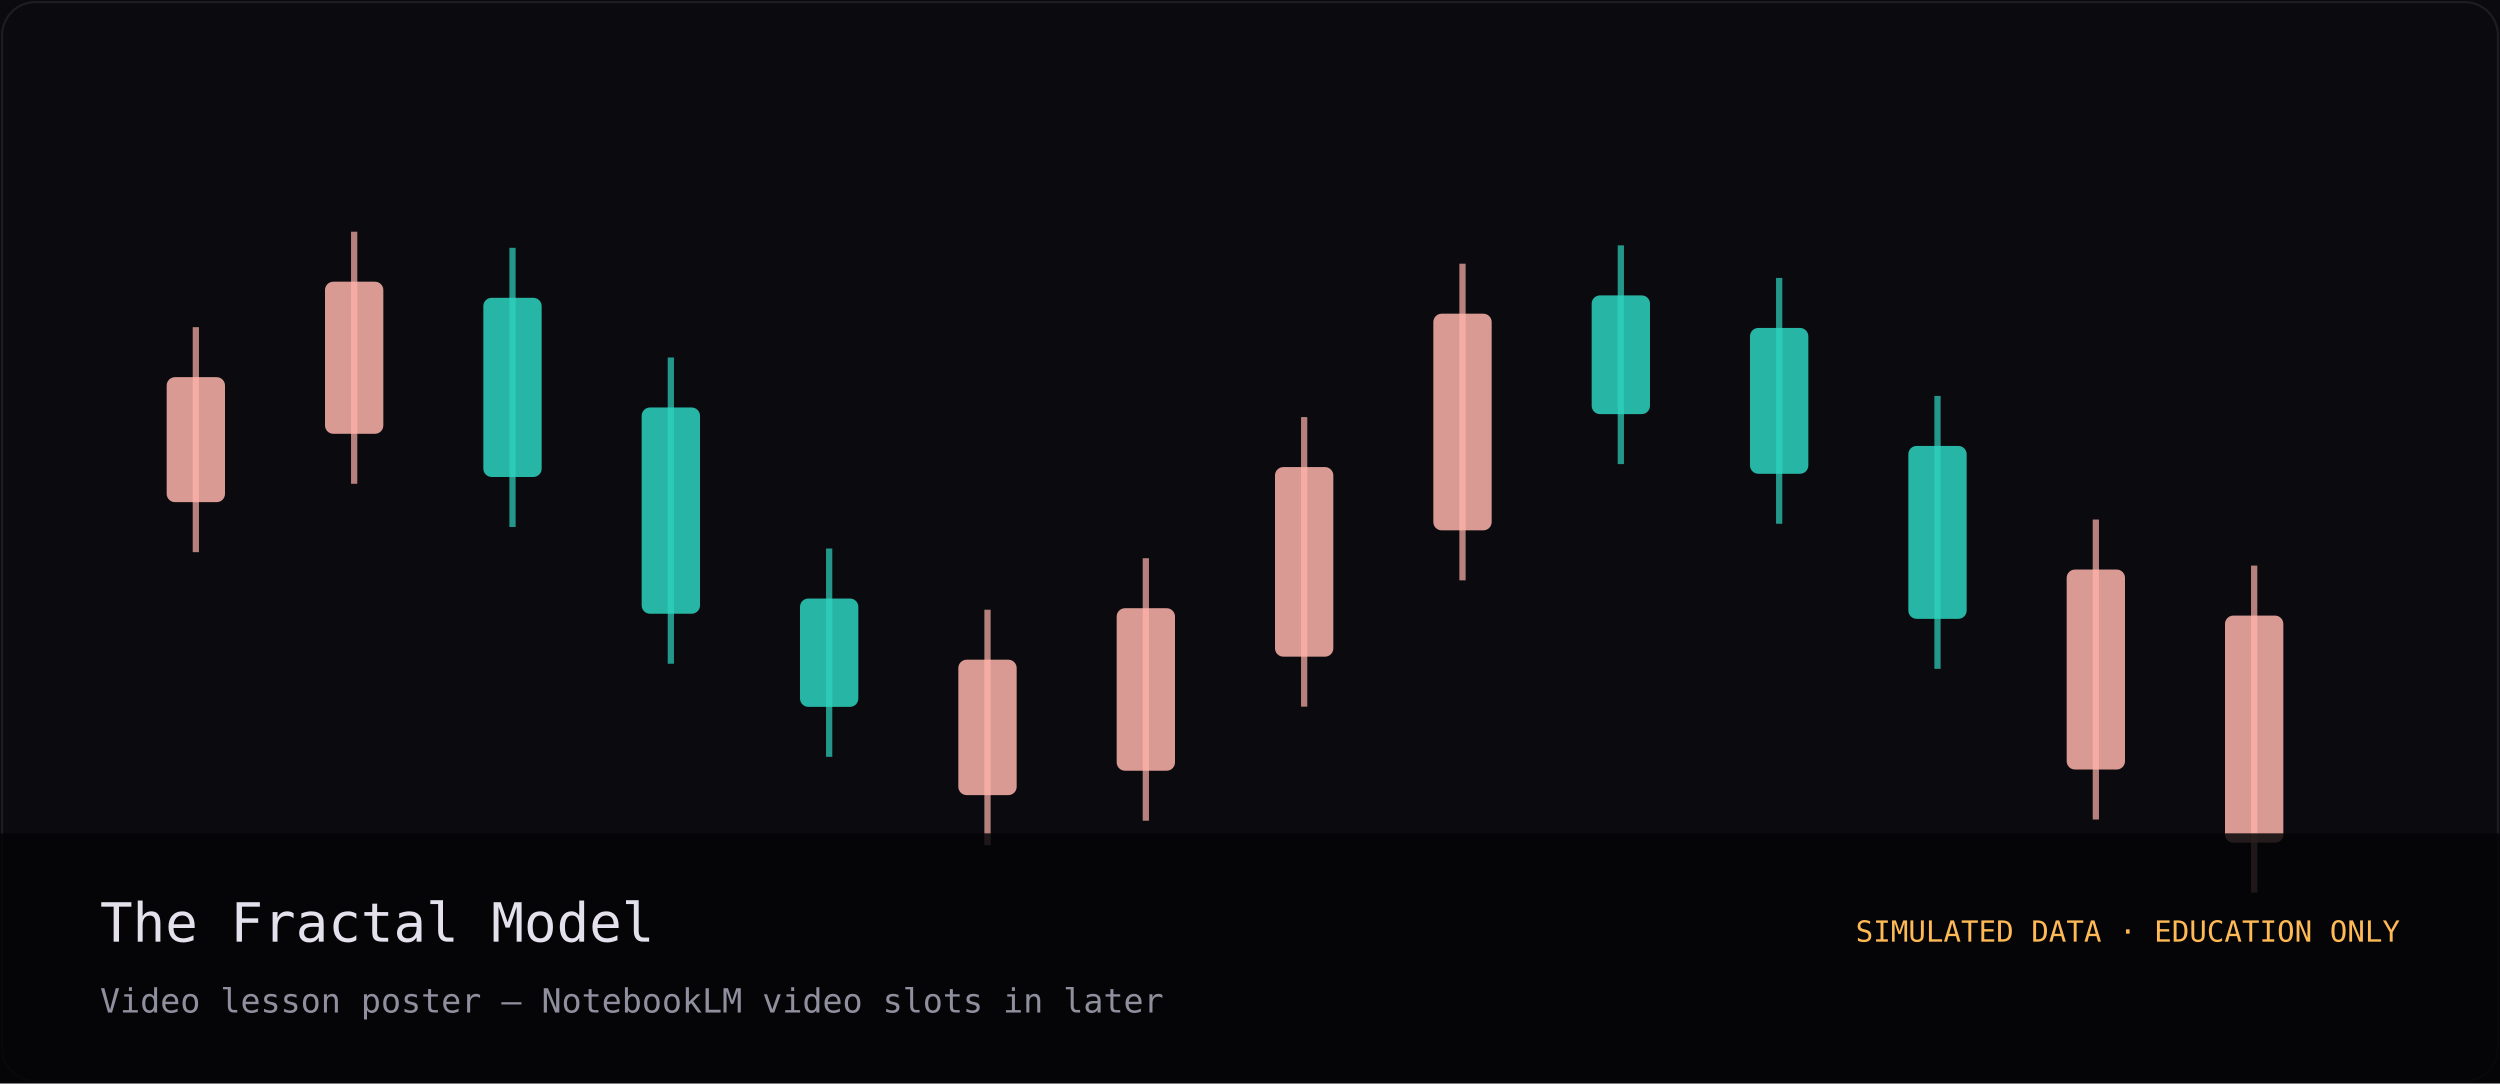
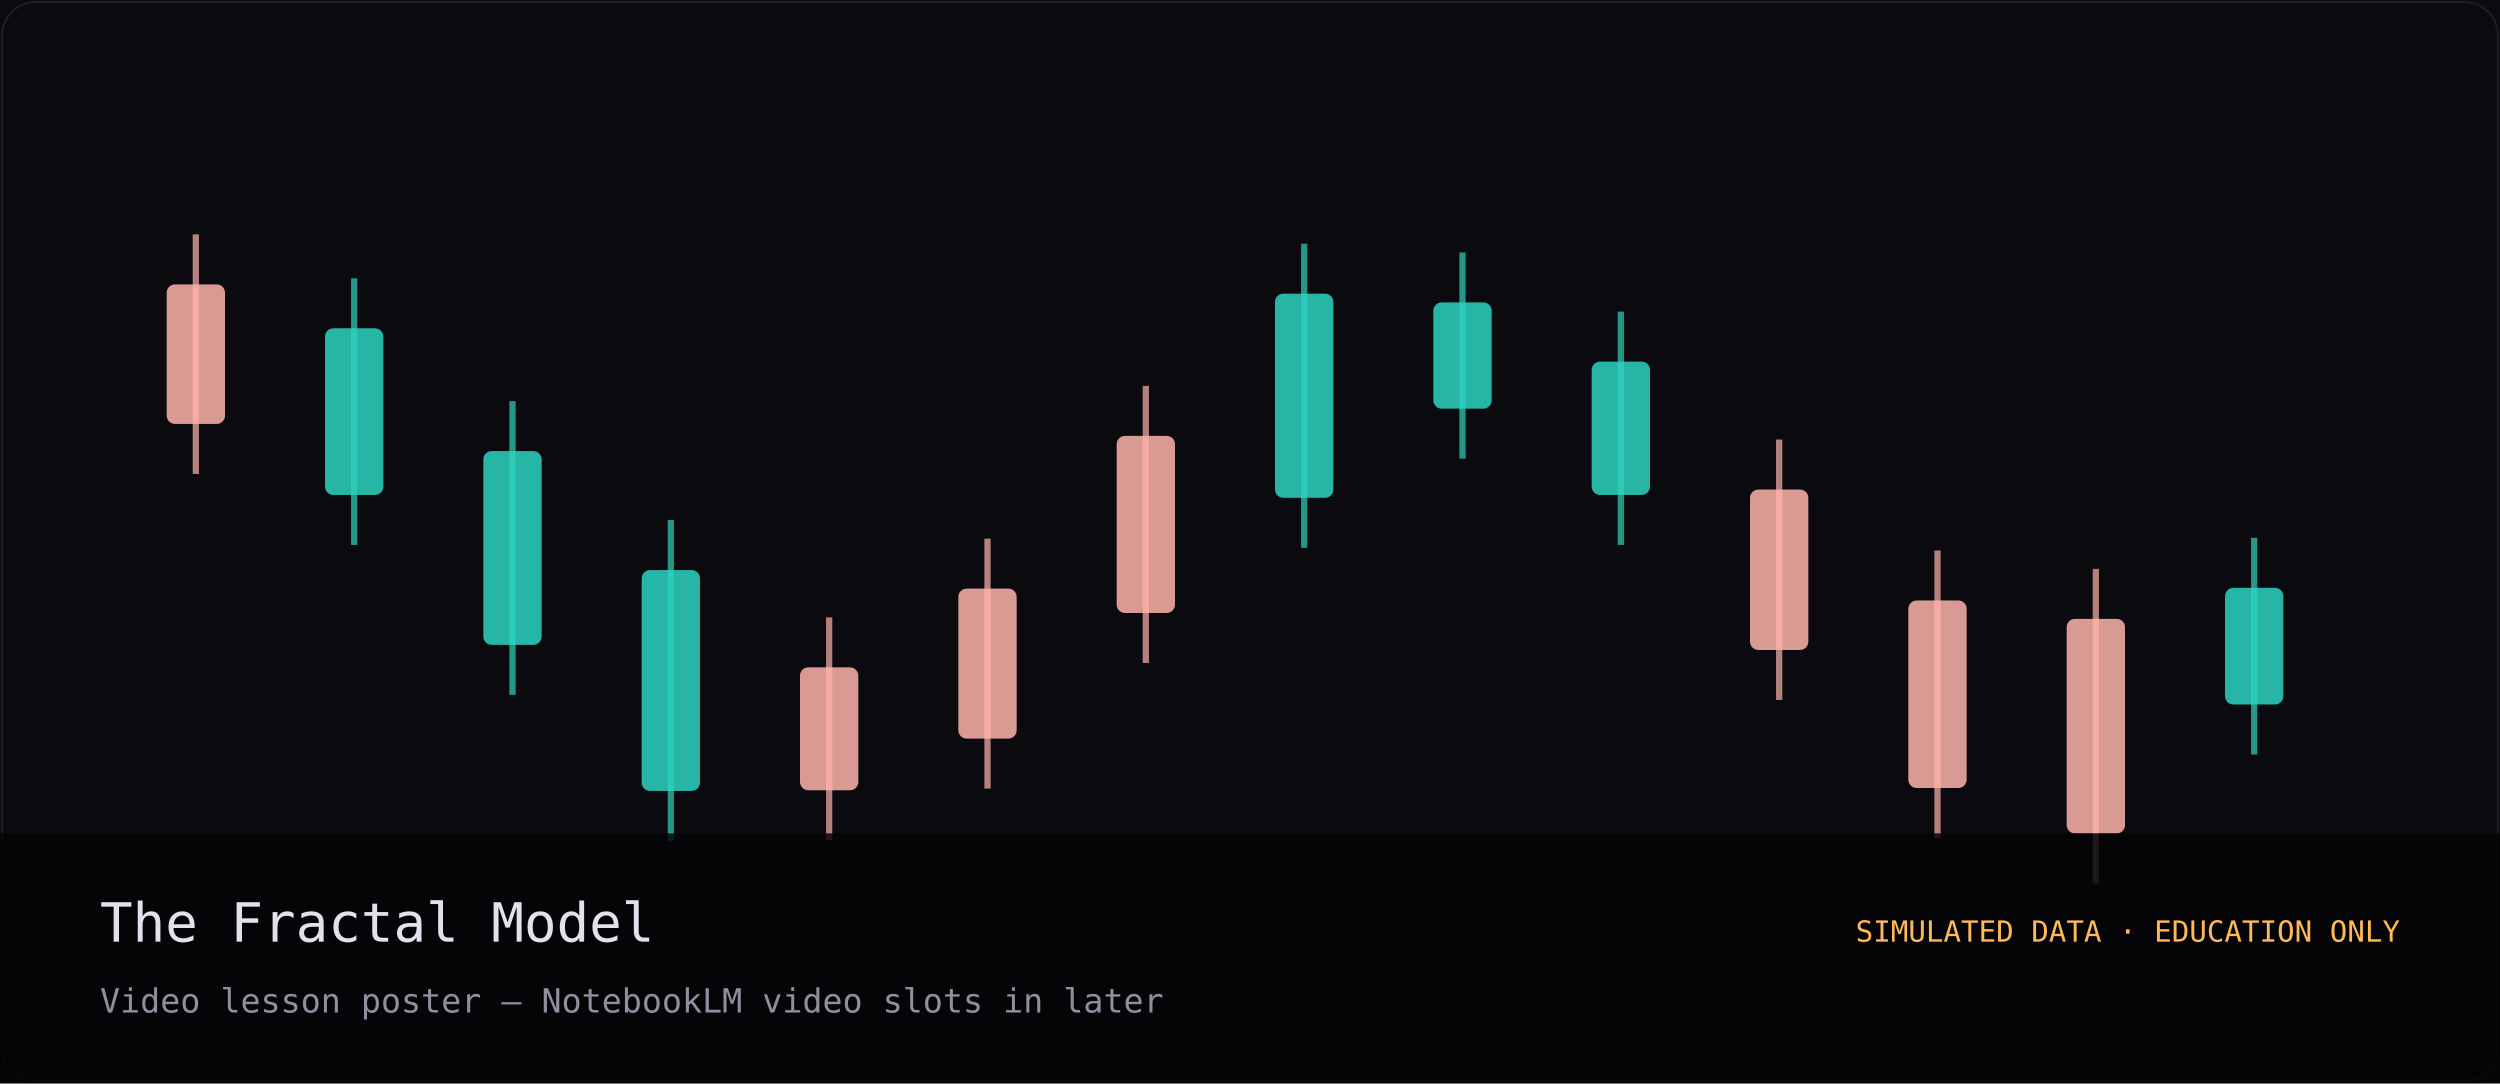
<svg xmlns="http://www.w3.org/2000/svg" width="1200" height="520" viewBox="0 0 1200 520">
  <rect width="1200" height="520" fill="#0A0A0F" />
  <rect x="1" y="1" width="1198" height="518" rx="16" fill="none" stroke="rgba(255,255,255,0.08)" />
-   <line x1="94" y1="157.038" x2="94" y2="265.038" stroke="#FFB4AB" stroke-width="3" opacity="0.7" />
-   <rect x="80" y="181.038" width="28" height="60" rx="4" fill="#FFB4AB" opacity="0.85" />
-   <line x1="170" y1="111.216" x2="170" y2="232.216" stroke="#FFB4AB" stroke-width="3" opacity="0.7" />
-   <rect x="156" y="135.216" width="28" height="73" rx="4" fill="#FFB4AB" opacity="0.85" />
-   <line x1="246" y1="118.945" x2="246" y2="252.945" stroke="#2DD4BF" stroke-width="3" opacity="0.7" />
-   <rect x="232" y="142.945" width="28" height="86" rx="4" fill="#2DD4BF" opacity="0.85" />
-   <line x1="322" y1="171.596" x2="322" y2="318.596" stroke="#2DD4BF" stroke-width="3" opacity="0.7" />
-   <rect x="308" y="195.596" width="28" height="99" rx="4" fill="#2DD4BF" opacity="0.85" />
-   <line x1="398" y1="263.287" x2="398" y2="363.287" stroke="#2DD4BF" stroke-width="3" opacity="0.7" />
-   <rect x="384" y="287.287" width="28" height="52" rx="4" fill="#2DD4BF" opacity="0.85" />
-   <line x1="474" y1="292.655" x2="474" y2="405.655" stroke="#FFB4AB" stroke-width="3" opacity="0.7" />
-   <rect x="460" y="316.655" width="28" height="65" rx="4" fill="#FFB4AB" opacity="0.85" />
-   <line x1="550" y1="267.943" x2="550" y2="393.943" stroke="#FFB4AB" stroke-width="3" opacity="0.7" />
-   <rect x="536" y="291.943" width="28" height="78" rx="4" fill="#FFB4AB" opacity="0.85" />
-   <line x1="626" y1="200.198" x2="626" y2="339.198" stroke="#FFB4AB" stroke-width="3" opacity="0.7" />
-   <rect x="612" y="224.198" width="28" height="91" rx="4" fill="#FFB4AB" opacity="0.85" />
-   <line x1="702" y1="126.57" x2="702" y2="278.57" stroke="#FFB4AB" stroke-width="3" opacity="0.7" />
-   <rect x="688" y="150.57" width="28" height="104" rx="4" fill="#FFB4AB" opacity="0.85" />
-   <line x1="778" y1="117.779" x2="778" y2="222.779" stroke="#2DD4BF" stroke-width="3" opacity="0.7" />
-   <rect x="764" y="141.779" width="28" height="57" rx="4" fill="#2DD4BF" opacity="0.85" />
-   <line x1="854" y1="133.411" x2="854" y2="251.411" stroke="#2DD4BF" stroke-width="3" opacity="0.7" />
-   <rect x="840" y="157.411" width="28" height="70" rx="4" fill="#2DD4BF" opacity="0.85" />
-   <line x1="930" y1="190.042" x2="930" y2="321.042" stroke="#2DD4BF" stroke-width="3" opacity="0.7" />
-   <rect x="916" y="214.042" width="28" height="83" rx="4" fill="#2DD4BF" opacity="0.85" />
-   <line x1="1006" y1="249.377" x2="1006" y2="393.377" stroke="#FFB4AB" stroke-width="3" opacity="0.7" />
-   <rect x="992" y="273.377" width="28" height="96" rx="4" fill="#FFB4AB" opacity="0.85" />
-   <line x1="1082" y1="271.481" x2="1082" y2="428.481" stroke="#FFB4AB" stroke-width="3" opacity="0.7" />
-   <rect x="1068" y="295.481" width="28" height="109" rx="4" fill="#FFB4AB" opacity="0.85" />
+   <line x1="94" y1="112.501" x2="94" y2="227.501" stroke="#FFB4AB" stroke-width="3" opacity="0.7" />
+   <rect x="80" y="136.501" width="28" height="67" rx="4" fill="#FFB4AB" opacity="0.85" />
+   <line x1="170" y1="133.583" x2="170" y2="261.583" stroke="#2DD4BF" stroke-width="3" opacity="0.7" />
+   <rect x="156" y="157.583" width="28" height="80" rx="4" fill="#2DD4BF" opacity="0.85" />
+   <line x1="246" y1="192.526" x2="246" y2="333.526" stroke="#2DD4BF" stroke-width="3" opacity="0.7" />
+   <rect x="232" y="216.526" width="28" height="93" rx="4" fill="#2DD4BF" opacity="0.85" />
+   <line x1="322" y1="249.634" x2="322" y2="403.634" stroke="#2DD4BF" stroke-width="3" opacity="0.7" />
+   <rect x="308" y="273.634" width="28" height="106" rx="4" fill="#2DD4BF" opacity="0.85" />
+   <line x1="398" y1="296.322" x2="398" y2="403.322" stroke="#FFB4AB" stroke-width="3" opacity="0.7" />
+   <rect x="384" y="320.322" width="28" height="59" rx="4" fill="#FFB4AB" opacity="0.85" />
+   <line x1="474" y1="258.526" x2="474" y2="378.526" stroke="#FFB4AB" stroke-width="3" opacity="0.7" />
+   <rect x="460" y="282.526" width="28" height="72" rx="4" fill="#FFB4AB" opacity="0.85" />
+   <line x1="550" y1="185.228" x2="550" y2="318.228" stroke="#FFB4AB" stroke-width="3" opacity="0.7" />
+   <rect x="536" y="209.228" width="28" height="85" rx="4" fill="#FFB4AB" opacity="0.85" />
+   <line x1="626" y1="116.948" x2="626" y2="262.948" stroke="#2DD4BF" stroke-width="3" opacity="0.7" />
+   <rect x="612" y="140.948" width="28" height="98" rx="4" fill="#2DD4BF" opacity="0.85" />
+   <line x1="702" y1="121.161" x2="702" y2="220.161" stroke="#2DD4BF" stroke-width="3" opacity="0.7" />
+   <rect x="688" y="145.161" width="28" height="51" rx="4" fill="#2DD4BF" opacity="0.85" />
+   <line x1="778" y1="149.565" x2="778" y2="261.565" stroke="#2DD4BF" stroke-width="3" opacity="0.7" />
+   <rect x="764" y="173.565" width="28" height="64" rx="4" fill="#2DD4BF" opacity="0.85" />
+   <line x1="854" y1="210.989" x2="854" y2="335.989" stroke="#FFB4AB" stroke-width="3" opacity="0.7" />
+   <rect x="840" y="234.989" width="28" height="77" rx="4" fill="#FFB4AB" opacity="0.85" />
+   <line x1="930" y1="264.231" x2="930" y2="402.231" stroke="#FFB4AB" stroke-width="3" opacity="0.7" />
+   <rect x="916" y="288.231" width="28" height="90" rx="4" fill="#FFB4AB" opacity="0.85" />
+   <line x1="1006" y1="273.052" x2="1006" y2="424.052" stroke="#FFB4AB" stroke-width="3" opacity="0.7" />
+   <rect x="992" y="297.052" width="28" height="103" rx="4" fill="#FFB4AB" opacity="0.85" />
+   <line x1="1082" y1="258.158" x2="1082" y2="362.158" stroke="#2DD4BF" stroke-width="3" opacity="0.7" />
+   <rect x="1068" y="282.158" width="28" height="56" rx="4" fill="#2DD4BF" opacity="0.85" />
  <rect x="0" y="400" width="1200" height="120" fill="#050507" opacity="0.85" />
  <text x="48" y="452" font-family="Menlo, monospace" font-size="26" fill="#E4E1ED">The Fractal Model</text>
  <text x="48" y="486" font-family="Menlo, monospace" font-size="16" fill="#908F9E">Video lesson poster — NotebookLM video slots in later</text>
  <text x="1152" y="452" text-anchor="end" font-family="Menlo, monospace" font-size="14" fill="#FFB955">SIMULATED DATA · EDUCATION ONLY</text>
</svg>
